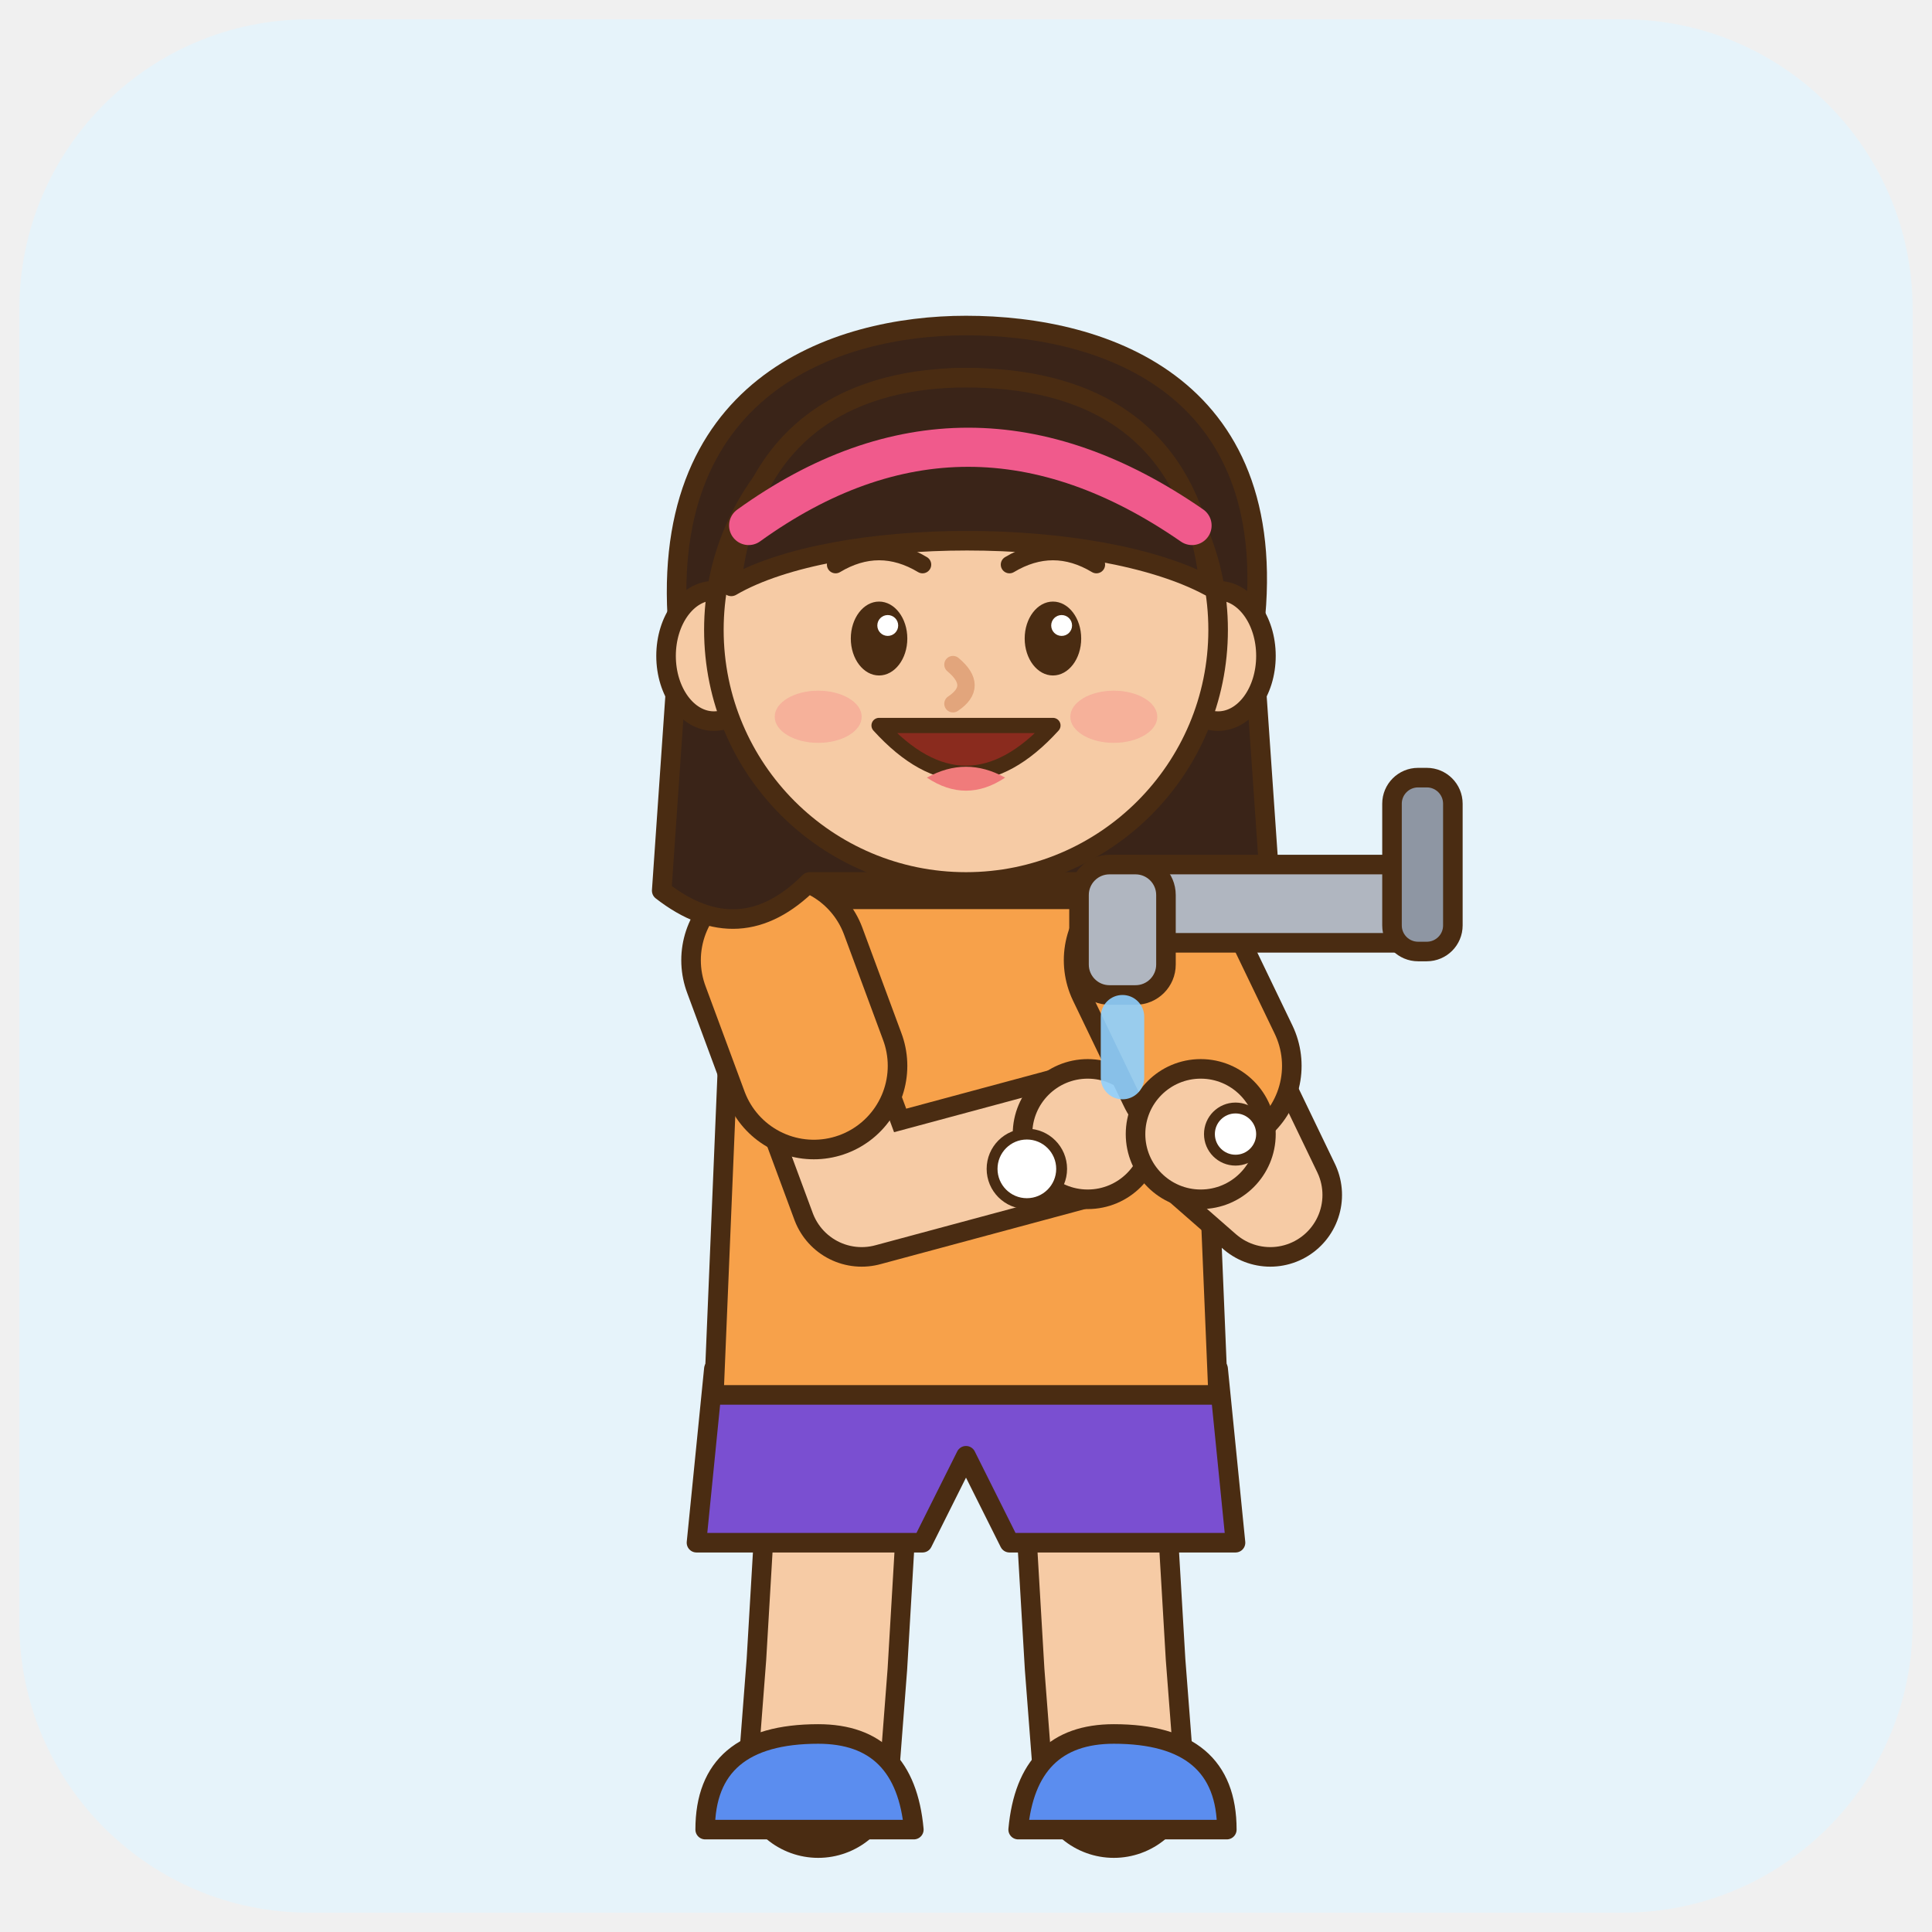
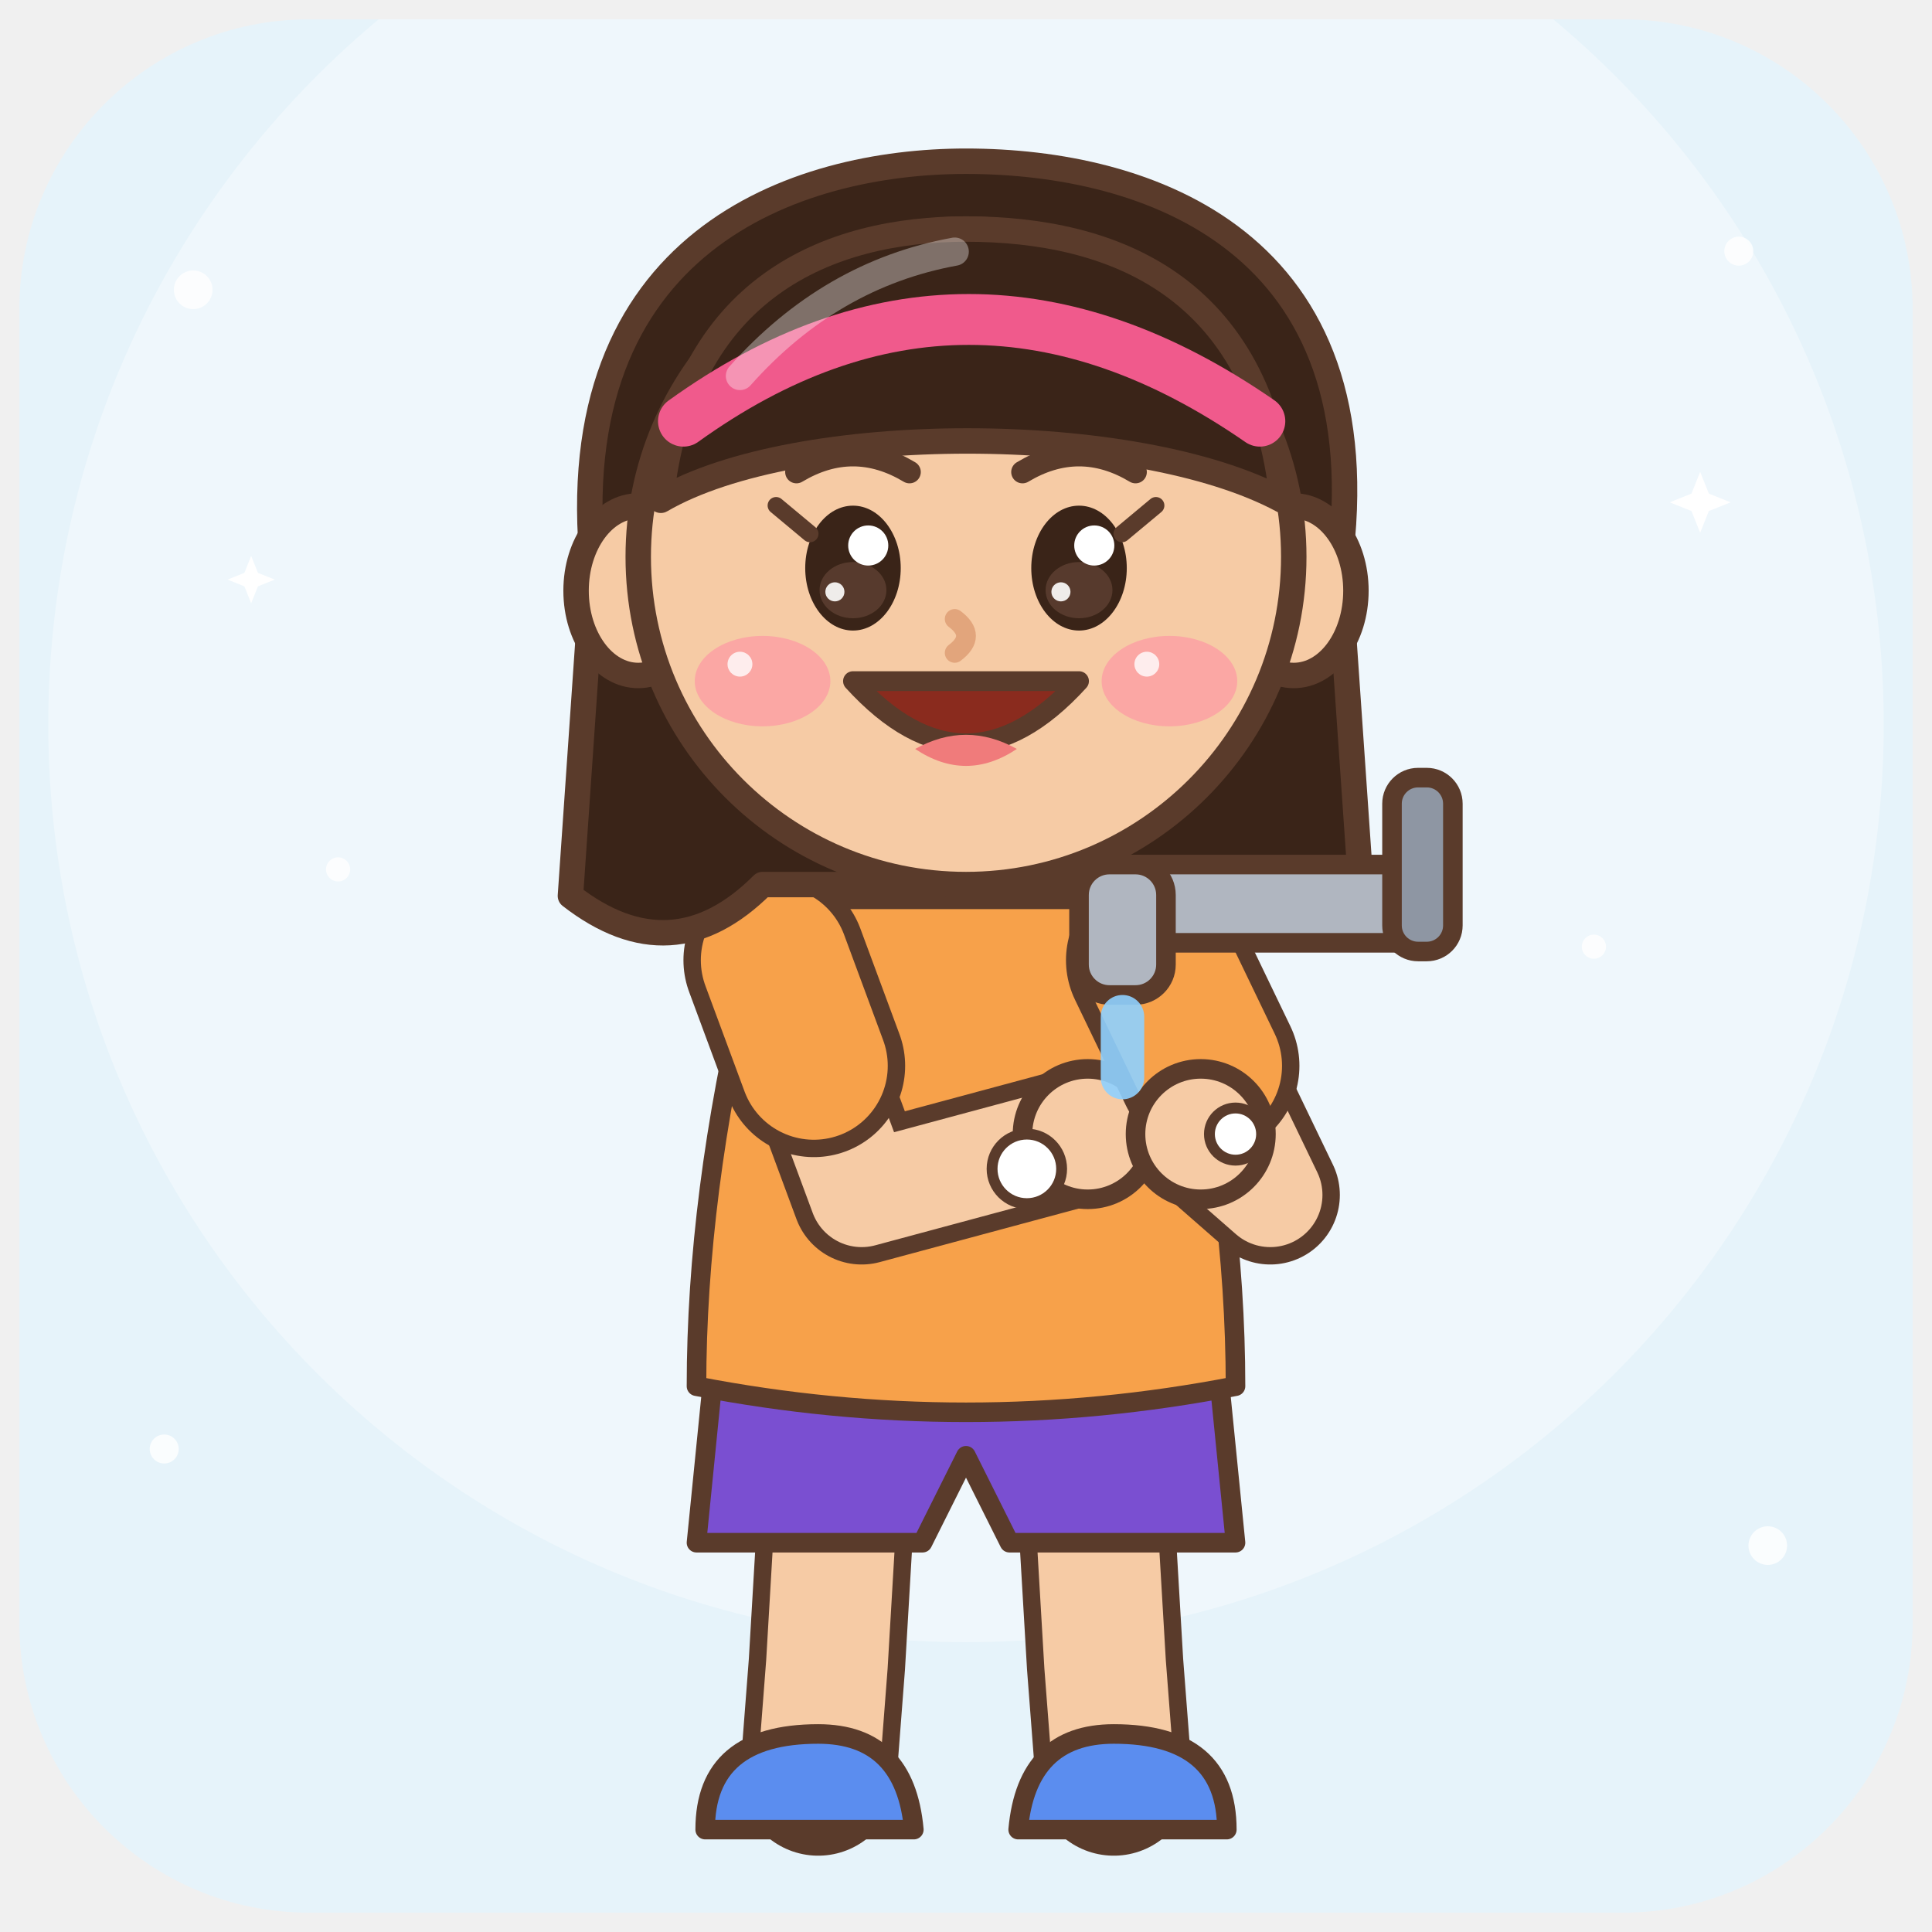
<svg xmlns="http://www.w3.org/2000/svg" viewBox="0 0 512 512">
  <style>
    .fr { animation: fr 0.5s steps(1) infinite; }
    .fr:not(.fr0) { opacity: 0; }
    @keyframes fr { 0% { opacity: 1 } 50.00% { opacity: 0 } 100% { opacity: 0 } }
    .fr1 { animation-delay: 0.25s; }
    @media (prefers-reduced-motion: reduce) { * { animation: none !important; } }
  </style>
  <defs>
    <clipPath id="tile">
      <rect x="4" y="4" width="392" height="392" rx="60" />
    </clipPath>
  </defs>
  <g transform="scale(1.28)">
    <g clip-path="url(#tile)">
      <rect x="4" y="4" width="392" height="392" rx="60" fill="#E6F3FA" />
+       <circle cx="200" cy="150" r="190" fill="#fff" opacity="0.35" />
+       <circle cx="40" cy="60" r="4" fill="#fff" opacity="0.8" />
+       <circle cx="360" cy="52" r="3" fill="#fff" opacity="0.8" />
+       <circle cx="34" cy="300" r="3" fill="#fff" opacity="0.8" />
+       <circle cx="366" cy="320" r="4" fill="#fff" opacity="0.8" />
+       <circle cx="70" cy="180" r="2.5" fill="#fff" opacity="0.8" />
+       <circle cx="330" cy="196" r="2.5" fill="#fff" opacity="0.8" />
+       <path d="M352 97.7 L353.8 102.2 L358.3 104 L353.8 105.8 L352 110.3 L350.2 105.8 L345.7 104 L350.2 102.2 Z" fill="#fff" />
+       <path d="M52 115.1 L53.4 118.6 L56.9 120 L53.4 121.4 L52 124.9 L50.6 121.4 L47.1 120 L50.6 118.6 Z" fill="#fff" />
      <g class="fr fr0">
        <g transform="translate(20 26) scale(0.9)">
          <g transform="translate(0 0)">
-             <path d="M170 320 L168 354 L166 380" fill="none" stroke="#4A2C12" stroke-width="37" stroke-linejoin="round" stroke-linecap="round" />
+             <path d="M170 320 L168 354 L166 380" fill="none" stroke="#5A3B2B" stroke-width="36" stroke-linejoin="round" stroke-linecap="round" />
            <path d="M170 320 L168 354 L166 380" fill="none" stroke="#F6CBA5" stroke-width="28" stroke-linejoin="round" stroke-linecap="round" />
-             <path d="M230 320 L232 354 L234 380" fill="none" stroke="#4A2C12" stroke-width="37" stroke-linejoin="round" stroke-linecap="round" />
+             <path d="M230 320 L232 354 L234 380" fill="none" stroke="#5A3B2B" stroke-width="36" stroke-linejoin="round" stroke-linecap="round" />
            <path d="M230 320 L232 354 L234 380" fill="none" stroke="#F6CBA5" stroke-width="28" stroke-linejoin="round" stroke-linecap="round" />
-             <path d="M140 392 Q140 370 166 370 Q186 370 188 392 Z" fill="#5B8DEF" stroke="#4A2C12" stroke-width="4.5" stroke-linejoin="round" stroke-linecap="round" />
-             <path d="M212 392 Q214 370 234 370 Q260 370 260 392 Z" fill="#5B8DEF" stroke="#4A2C12" stroke-width="4.5" stroke-linejoin="round" stroke-linecap="round" />
-             <path d="M142 286 L258 286 L262 326 L210 326 L200 306 L190 326 L138 326 Z" fill="#7A4FD1" stroke="#4A2C12" stroke-width="4.5" stroke-linejoin="round" stroke-linecap="round" />
+             <path d="M140 392 Q140 370 166 370 Q186 370 188 392 Z" fill="#5B8DEF" stroke="#5A3B2B" stroke-width="4.5" stroke-linejoin="round" stroke-linecap="round" />
+             <path d="M212 392 Q214 370 234 370 Q260 370 260 392 Z" fill="#5B8DEF" stroke="#5A3B2B" stroke-width="4.5" stroke-linejoin="round" stroke-linecap="round" />
+             <path d="M142 286 L258 286 L262 326 L210 326 L200 306 L190 326 L138 326 Z" fill="#7A4FD1" stroke="#5A3B2B" stroke-width="4.5" stroke-linejoin="round" stroke-linecap="round" />
            <rect x="188" y="160" width="24" height="30" rx="0" fill="#F6CBA5" />
-             <path d="M188 160 V190 M212 160 V190" fill="none" stroke="#4A2C12" stroke-width="4.5" stroke-linejoin="round" stroke-linecap="round" />
-             <path d="M146 196 Q148 180 166 178 L234 178 Q252 180 254 196 L258 292 L142 292 Z" fill="#F7A14A" stroke="#4A2C12" stroke-width="4.5" stroke-linejoin="round" stroke-linecap="round" />
+             <path d="M188 160 V190 M212 160 V190" fill="none" stroke="#5A3B2B" stroke-width="4.5" stroke-linejoin="round" stroke-linecap="round" />
+             <path d="M150 196 Q150 178 172 178 L228 178 Q250 178 250 196 Q262 246 262 290 Q200 302 138 290 Q138 246 150 196 Z" fill="#F7A14A" stroke="#5A3B2B" stroke-width="4.5" stroke-linejoin="round" stroke-linecap="round" />
            <g class="arm-l">
-               <path d="M156 192 L176 246 L228 232" fill="none" stroke="#4A2C12" stroke-width="33" stroke-linejoin="round" stroke-linecap="round" />
+               <path d="M156 192 L176 246 L228 232" fill="none" stroke="#5A3B2B" stroke-width="32" stroke-linejoin="round" stroke-linecap="round" />
              <path d="M156 192 L176 246 L228 232" fill="none" stroke="#F6CBA5" stroke-width="24" stroke-linejoin="round" stroke-linecap="round" />
-               <path d="M156 192 L165 216.3" fill="none" stroke="#4A2C12" stroke-width="43" stroke-linejoin="round" stroke-linecap="round" />
+               <path d="M156 192 L165 216.3" fill="none" stroke="#5A3B2B" stroke-width="42" stroke-linejoin="round" stroke-linecap="round" />
              <path d="M156 192 L165 216.3" fill="none" stroke="#F7A14A" stroke-width="34" stroke-linejoin="round" stroke-linecap="round" />
-               <circle cx="228" cy="232" r="15" fill="#F6CBA5" stroke="#4A2C12" stroke-width="4.5" stroke-linejoin="round" stroke-linecap="round" />
+               <circle cx="228" cy="232" r="15" fill="#F6CBA5" stroke="#5A3B2B" stroke-width="4.5" stroke-linejoin="round" stroke-linecap="round" />
            </g>
            <g class="arm-r">
-               <path d="M244 192 L270 246 L254 232" fill="none" stroke="#4A2C12" stroke-width="33" stroke-linejoin="round" stroke-linecap="round" />
+               <path d="M244 192 L270 246 L254 232" fill="none" stroke="#5A3B2B" stroke-width="32" stroke-linejoin="round" stroke-linecap="round" />
              <path d="M244 192 L270 246 L254 232" fill="none" stroke="#F6CBA5" stroke-width="24" stroke-linejoin="round" stroke-linecap="round" />
-               <path d="M244 192 L255.7 216.3" fill="none" stroke="#4A2C12" stroke-width="43" stroke-linejoin="round" stroke-linecap="round" />
+               <path d="M244 192 L255.7 216.3" fill="none" stroke="#5A3B2B" stroke-width="42" stroke-linejoin="round" stroke-linecap="round" />
              <path d="M244 192 L255.7 216.3" fill="none" stroke="#F7A14A" stroke-width="34" stroke-linejoin="round" stroke-linecap="round" />
-               <circle cx="254" cy="232" r="15" fill="#F6CBA5" stroke="#4A2C12" stroke-width="4.5" stroke-linejoin="round" stroke-linecap="round" />
+               <circle cx="254" cy="232" r="15" fill="#F6CBA5" stroke="#5A3B2B" stroke-width="4.5" stroke-linejoin="round" stroke-linecap="round" />
            </g>
            <g class="head" transform="translate(0 0) rotate(0 200 170)">
-               <path d="M134 118 C128 60 170 46 200 46 C232 46 274 60 266 118 L270 176 Q252 190 236 174 L164 174 Q148 190 130 176 Z" fill="#3A2418" stroke="#4A2C12" stroke-width="4.5" stroke-linejoin="round" stroke-linecap="round" />
-               <ellipse cx="142" cy="122" rx="11" ry="15" fill="#F6CBA5" stroke="#4A2C12" stroke-width="4.5" stroke-linejoin="round" stroke-linecap="round" />
-               <ellipse cx="258" cy="122" rx="11" ry="15" fill="#F6CBA5" stroke="#4A2C12" stroke-width="4.5" stroke-linejoin="round" stroke-linecap="round" />
-               <circle cx="200" cy="116" r="58" fill="#F6CBA5" stroke="#4A2C12" stroke-width="4.5" stroke-linejoin="round" stroke-linecap="round" />
-               <ellipse cx="166" cy="136" rx="10" ry="6" fill="#F59A92" opacity="0.55" class="blush" />
-               <ellipse cx="234" cy="136" rx="10" ry="6" fill="#F59A92" opacity="0.55" class="blush" />
-               <path d="M197 124 q6 5 0 9" fill="none" stroke="#E2A57C" stroke-width="4" stroke-linejoin="round" stroke-linecap="round" />
-               <path d="M170 101 q10 -6 20 0" fill="none" stroke="#4A2C12" stroke-width="4" stroke-linejoin="round" stroke-linecap="round" />
-               <path d="M210 101 q10 -6 20 0" fill="none" stroke="#4A2C12" stroke-width="4" stroke-linejoin="round" stroke-linecap="round" />
-               <ellipse cx="180" cy="118" rx="6.5" ry="8.5" fill="#4A2C12" />
-               <ellipse cx="220" cy="118" rx="6.5" ry="8.5" fill="#4A2C12" />
-               <circle cx="182" cy="115" r="2.4" fill="#fff" />
-               <circle cx="222" cy="115" r="2.4" fill="#fff" />
-               <path d="M180 138 Q200 160 220 138 Z" fill="#8A2B1E" stroke="#4A2C12" stroke-width="3.5" stroke-linejoin="round" stroke-linecap="round" />
-               <path d="M191 150 Q200 145 209 150 Q200 156 191 150 Z" fill="#F07B7B" />
-               <path d="M146 106 C150 68 176 58 200 58 C226 58 252 68 256 106 C230 92 170 92 146 106 Z" fill="#3A2418" stroke="#4A2C12" stroke-width="4.5" stroke-linejoin="round" stroke-linecap="round" />
-               <path d="M150 92 Q200 56 252 92" fill="none" stroke="#F05A8C" stroke-width="9" stroke-linejoin="round" stroke-linecap="round" />
+               <g transform="translate(200 172) scale(1.3) translate(-200 -172)">
+                 <path d="M134 118 C128 60 170 46 200 46 C232 46 274 60 266 118 L270 176 Q252 190 236 174 L164 174 Q148 190 130 176 Z" fill="#3A2418" stroke="#5A3B2B" stroke-width="4.5" stroke-linejoin="round" stroke-linecap="round" />
+                 <ellipse cx="142" cy="122" rx="11" ry="15" fill="#F6CBA5" stroke="#5A3B2B" stroke-width="4.5" stroke-linejoin="round" stroke-linecap="round" />
+                 <ellipse cx="258" cy="122" rx="11" ry="15" fill="#F6CBA5" stroke="#5A3B2B" stroke-width="4.5" stroke-linejoin="round" stroke-linecap="round" />
+                 <circle cx="200" cy="116" r="58" fill="#F6CBA5" stroke="#5A3B2B" stroke-width="4.5" stroke-linejoin="round" stroke-linecap="round" />
+                 <ellipse cx="164" cy="138" rx="12" ry="8" fill="#FF8FA3" opacity="0.6" class="blush" />
+                 <ellipse cx="236" cy="138" rx="12" ry="8" fill="#FF8FA3" opacity="0.6" class="blush" />
+                 <circle cx="160" cy="135" r="2.2" fill="#fff" opacity="0.8" />
+                 <circle cx="232" cy="135" r="2.2" fill="#fff" opacity="0.8" />
+                 <path d="M198 127 q4 3 0 6" fill="none" stroke="#E2A57C" stroke-width="3.5" stroke-linejoin="round" stroke-linecap="round" />
+                 <path d="M170 101 q10 -6 20 0" fill="none" stroke="#5A3B2B" stroke-width="4" stroke-linejoin="round" stroke-linecap="round" />
+                 <path d="M210 101 q10 -6 20 0" fill="none" stroke="#5A3B2B" stroke-width="4" stroke-linejoin="round" stroke-linecap="round" />
+                 <ellipse cx="180" cy="118" rx="8.45" ry="11.05" fill="#3A2418" />
+                 <ellipse cx="180" cy="121.9" rx="5.915" ry="4.973" fill="#6B4A3A" opacity="0.6" />
+                 <circle cx="182.7" cy="114" r="3.549" fill="#fff" />
+                 <circle cx="176.8" cy="122.2" r="1.69" fill="#fff" opacity="0.9" />
+                 <path d="M172.395 111.922 l-6 -5" fill="none" stroke="#5A3B2B" stroke-width="3" stroke-linejoin="round" stroke-linecap="round" />
+                 <ellipse cx="220" cy="118" rx="8.45" ry="11.05" fill="#3A2418" />
+                 <ellipse cx="220" cy="121.9" rx="5.915" ry="4.973" fill="#6B4A3A" opacity="0.6" />
+                 <circle cx="222.7" cy="114" r="3.549" fill="#fff" />
+                 <circle cx="216.8" cy="122.2" r="1.69" fill="#fff" opacity="0.9" />
+                 <path d="M227.605 111.922 l6 -5" fill="none" stroke="#5A3B2B" stroke-width="3" stroke-linejoin="round" stroke-linecap="round" />
+                 <path d="M180 138 Q200 160 220 138 Z" fill="#8A2B1E" stroke="#5A3B2B" stroke-width="3.5" stroke-linejoin="round" stroke-linecap="round" />
+                 <path d="M191 150 Q200 145 209 150 Q200 156 191 150 Z" fill="#F07B7B" />
+                 <path d="M146 106 C150 68 176 58 200 58 C226 58 252 68 256 106 C230 92 170 92 146 106 Z" fill="#3A2418" stroke="#5A3B2B" stroke-width="4.5" stroke-linejoin="round" stroke-linecap="round" />
+                 <path d="M150 92 Q200 56 252 92" fill="none" stroke="#F05A8C" stroke-width="9" stroke-linejoin="round" stroke-linecap="round" />
+                 <path d="M160 84 Q176 66 198 62" fill="none" stroke="#fff" stroke-width="5" stroke-linejoin="round" stroke-linecap="round" opacity="0.35" />
+               </g>
            </g>
          </g>
-           <rect x="226" y="170" width="84" height="18" rx="9" fill="#B0B6C0" stroke="#4A2C12" stroke-width="4.5" stroke-linejoin="round" stroke-linecap="round" />
-           <rect x="226" y="170" width="20" height="30" rx="7" fill="#B0B6C0" stroke="#4A2C12" stroke-width="4.5" stroke-linejoin="round" stroke-linecap="round" />
-           <rect x="298" y="150" width="14" height="40" rx="6" fill="#8E96A3" stroke="#4A2C12" stroke-width="4.5" stroke-linejoin="round" stroke-linecap="round" />
+           <rect x="226" y="170" width="84" height="18" rx="9" fill="#B0B6C0" stroke="#5A3B2B" stroke-width="4.5" stroke-linejoin="round" stroke-linecap="round" />
+           <rect x="226" y="170" width="20" height="30" rx="7" fill="#B0B6C0" stroke="#5A3B2B" stroke-width="4.5" stroke-linejoin="round" stroke-linecap="round" />
+           <rect x="298" y="150" width="14" height="40" rx="6" fill="#8E96A3" stroke="#5A3B2B" stroke-width="4.5" stroke-linejoin="round" stroke-linecap="round" />
          <rect x="231" y="200" width="10" height="24" rx="5" fill="#8FD0FF" opacity="0.9" />
-           <circle cx="214" cy="240" r="8" fill="#fff" stroke="#4A2C12" stroke-width="2.5" stroke-linejoin="round" stroke-linecap="round" />
-           <circle cx="262" cy="232" r="6" fill="#fff" stroke="#4A2C12" stroke-width="2.5" stroke-linejoin="round" stroke-linecap="round" />
+           <circle cx="214" cy="240" r="8" fill="#fff" stroke="#5A3B2B" stroke-width="2.5" stroke-linejoin="round" stroke-linecap="round" />
+           <circle cx="262" cy="232" r="6" fill="#fff" stroke="#5A3B2B" stroke-width="2.5" stroke-linejoin="round" stroke-linecap="round" />
        </g>
      </g>
      <g class="fr fr1">
        <g transform="translate(20 26) scale(0.9)">
          <g transform="translate(0 0)">
-             <path d="M170 320 L168 354 L166 380" fill="none" stroke="#4A2C12" stroke-width="37" stroke-linejoin="round" stroke-linecap="round" />
+             <path d="M170 320 L168 354 L166 380" fill="none" stroke="#5A3B2B" stroke-width="36" stroke-linejoin="round" stroke-linecap="round" />
            <path d="M170 320 L168 354 L166 380" fill="none" stroke="#F6CBA5" stroke-width="28" stroke-linejoin="round" stroke-linecap="round" />
-             <path d="M230 320 L232 354 L234 380" fill="none" stroke="#4A2C12" stroke-width="37" stroke-linejoin="round" stroke-linecap="round" />
+             <path d="M230 320 L232 354 L234 380" fill="none" stroke="#5A3B2B" stroke-width="36" stroke-linejoin="round" stroke-linecap="round" />
            <path d="M230 320 L232 354 L234 380" fill="none" stroke="#F6CBA5" stroke-width="28" stroke-linejoin="round" stroke-linecap="round" />
-             <path d="M140 392 Q140 370 166 370 Q186 370 188 392 Z" fill="#5B8DEF" stroke="#4A2C12" stroke-width="4.5" stroke-linejoin="round" stroke-linecap="round" />
-             <path d="M212 392 Q214 370 234 370 Q260 370 260 392 Z" fill="#5B8DEF" stroke="#4A2C12" stroke-width="4.5" stroke-linejoin="round" stroke-linecap="round" />
-             <path d="M142 286 L258 286 L262 326 L210 326 L200 306 L190 326 L138 326 Z" fill="#7A4FD1" stroke="#4A2C12" stroke-width="4.5" stroke-linejoin="round" stroke-linecap="round" />
+             <path d="M140 392 Q140 370 166 370 Q186 370 188 392 Z" fill="#5B8DEF" stroke="#5A3B2B" stroke-width="4.5" stroke-linejoin="round" stroke-linecap="round" />
+             <path d="M212 392 Q214 370 234 370 Q260 370 260 392 Z" fill="#5B8DEF" stroke="#5A3B2B" stroke-width="4.5" stroke-linejoin="round" stroke-linecap="round" />
+             <path d="M142 286 L258 286 L262 326 L210 326 L200 306 L190 326 L138 326 Z" fill="#7A4FD1" stroke="#5A3B2B" stroke-width="4.5" stroke-linejoin="round" stroke-linecap="round" />
            <rect x="188" y="160" width="24" height="30" rx="0" fill="#F6CBA5" />
-             <path d="M188 160 V190 M212 160 V190" fill="none" stroke="#4A2C12" stroke-width="4.5" stroke-linejoin="round" stroke-linecap="round" />
-             <path d="M146 196 Q148 180 166 178 L234 178 Q252 180 254 196 L258 292 L142 292 Z" fill="#F7A14A" stroke="#4A2C12" stroke-width="4.5" stroke-linejoin="round" stroke-linecap="round" />
+             <path d="M188 160 V190 M212 160 V190" fill="none" stroke="#5A3B2B" stroke-width="4.5" stroke-linejoin="round" stroke-linecap="round" />
+             <path d="M150 196 Q150 178 172 178 L228 178 Q250 178 250 196 Q262 246 262 290 Q200 302 138 290 Q138 246 150 196 Z" fill="#F7A14A" stroke="#5A3B2B" stroke-width="4.5" stroke-linejoin="round" stroke-linecap="round" />
            <g class="arm-l">
-               <path d="M156 192 L176 246 L222 240" fill="none" stroke="#4A2C12" stroke-width="33" stroke-linejoin="round" stroke-linecap="round" />
+               <path d="M156 192 L176 246 L222 240" fill="none" stroke="#5A3B2B" stroke-width="32" stroke-linejoin="round" stroke-linecap="round" />
              <path d="M156 192 L176 246 L222 240" fill="none" stroke="#F6CBA5" stroke-width="24" stroke-linejoin="round" stroke-linecap="round" />
-               <path d="M156 192 L165 216.3" fill="none" stroke="#4A2C12" stroke-width="43" stroke-linejoin="round" stroke-linecap="round" />
+               <path d="M156 192 L165 216.3" fill="none" stroke="#5A3B2B" stroke-width="42" stroke-linejoin="round" stroke-linecap="round" />
              <path d="M156 192 L165 216.3" fill="none" stroke="#F7A14A" stroke-width="34" stroke-linejoin="round" stroke-linecap="round" />
-               <circle cx="222" cy="240" r="15" fill="#F6CBA5" stroke="#4A2C12" stroke-width="4.5" stroke-linejoin="round" stroke-linecap="round" />
+               <circle cx="222" cy="240" r="15" fill="#F6CBA5" stroke="#5A3B2B" stroke-width="4.5" stroke-linejoin="round" stroke-linecap="round" />
            </g>
            <g class="arm-r">
-               <path d="M244 192 L270 246 L260 226" fill="none" stroke="#4A2C12" stroke-width="33" stroke-linejoin="round" stroke-linecap="round" />
+               <path d="M244 192 L270 246 L260 226" fill="none" stroke="#5A3B2B" stroke-width="32" stroke-linejoin="round" stroke-linecap="round" />
              <path d="M244 192 L270 246 L260 226" fill="none" stroke="#F6CBA5" stroke-width="24" stroke-linejoin="round" stroke-linecap="round" />
-               <path d="M244 192 L255.7 216.3" fill="none" stroke="#4A2C12" stroke-width="43" stroke-linejoin="round" stroke-linecap="round" />
+               <path d="M244 192 L255.7 216.3" fill="none" stroke="#5A3B2B" stroke-width="42" stroke-linejoin="round" stroke-linecap="round" />
              <path d="M244 192 L255.7 216.3" fill="none" stroke="#F7A14A" stroke-width="34" stroke-linejoin="round" stroke-linecap="round" />
-               <circle cx="260" cy="226" r="15" fill="#F6CBA5" stroke="#4A2C12" stroke-width="4.5" stroke-linejoin="round" stroke-linecap="round" />
+               <circle cx="260" cy="226" r="15" fill="#F6CBA5" stroke="#5A3B2B" stroke-width="4.5" stroke-linejoin="round" stroke-linecap="round" />
            </g>
            <g class="head" transform="translate(0 0) rotate(0 200 170)">
-               <path d="M134 118 C128 60 170 46 200 46 C232 46 274 60 266 118 L270 176 Q252 190 236 174 L164 174 Q148 190 130 176 Z" fill="#3A2418" stroke="#4A2C12" stroke-width="4.5" stroke-linejoin="round" stroke-linecap="round" />
-               <ellipse cx="142" cy="122" rx="11" ry="15" fill="#F6CBA5" stroke="#4A2C12" stroke-width="4.5" stroke-linejoin="round" stroke-linecap="round" />
-               <ellipse cx="258" cy="122" rx="11" ry="15" fill="#F6CBA5" stroke="#4A2C12" stroke-width="4.5" stroke-linejoin="round" stroke-linecap="round" />
-               <circle cx="200" cy="116" r="58" fill="#F6CBA5" stroke="#4A2C12" stroke-width="4.5" stroke-linejoin="round" stroke-linecap="round" />
-               <ellipse cx="166" cy="136" rx="10" ry="6" fill="#F59A92" opacity="0.55" class="blush" />
-               <ellipse cx="234" cy="136" rx="10" ry="6" fill="#F59A92" opacity="0.55" class="blush" />
-               <path d="M197 124 q6 5 0 9" fill="none" stroke="#E2A57C" stroke-width="4" stroke-linejoin="round" stroke-linecap="round" />
-               <path d="M170 101 q10 -6 20 0" fill="none" stroke="#4A2C12" stroke-width="4" stroke-linejoin="round" stroke-linecap="round" />
-               <path d="M210 101 q10 -6 20 0" fill="none" stroke="#4A2C12" stroke-width="4" stroke-linejoin="round" stroke-linecap="round" />
-               <ellipse cx="180" cy="118" rx="6.5" ry="8.5" fill="#4A2C12" />
-               <ellipse cx="220" cy="118" rx="6.5" ry="8.5" fill="#4A2C12" />
-               <circle cx="182" cy="115" r="2.4" fill="#fff" />
-               <circle cx="222" cy="115" r="2.4" fill="#fff" />
-               <path d="M180 138 Q200 160 220 138 Z" fill="#8A2B1E" stroke="#4A2C12" stroke-width="3.5" stroke-linejoin="round" stroke-linecap="round" />
-               <path d="M191 150 Q200 145 209 150 Q200 156 191 150 Z" fill="#F07B7B" />
-               <path d="M146 106 C150 68 176 58 200 58 C226 58 252 68 256 106 C230 92 170 92 146 106 Z" fill="#3A2418" stroke="#4A2C12" stroke-width="4.5" stroke-linejoin="round" stroke-linecap="round" />
-               <path d="M150 92 Q200 56 252 92" fill="none" stroke="#F05A8C" stroke-width="9" stroke-linejoin="round" stroke-linecap="round" />
+               <g transform="translate(200 172) scale(1.3) translate(-200 -172)">
+                 <path d="M134 118 C128 60 170 46 200 46 C232 46 274 60 266 118 L270 176 Q252 190 236 174 L164 174 Q148 190 130 176 Z" fill="#3A2418" stroke="#5A3B2B" stroke-width="4.5" stroke-linejoin="round" stroke-linecap="round" />
+                 <ellipse cx="142" cy="122" rx="11" ry="15" fill="#F6CBA5" stroke="#5A3B2B" stroke-width="4.5" stroke-linejoin="round" stroke-linecap="round" />
+                 <ellipse cx="258" cy="122" rx="11" ry="15" fill="#F6CBA5" stroke="#5A3B2B" stroke-width="4.5" stroke-linejoin="round" stroke-linecap="round" />
+                 <circle cx="200" cy="116" r="58" fill="#F6CBA5" stroke="#5A3B2B" stroke-width="4.5" stroke-linejoin="round" stroke-linecap="round" />
+                 <ellipse cx="164" cy="138" rx="12" ry="8" fill="#FF8FA3" opacity="0.6" class="blush" />
+                 <ellipse cx="236" cy="138" rx="12" ry="8" fill="#FF8FA3" opacity="0.6" class="blush" />
+                 <circle cx="160" cy="135" r="2.2" fill="#fff" opacity="0.8" />
+                 <circle cx="232" cy="135" r="2.2" fill="#fff" opacity="0.8" />
+                 <path d="M198 127 q4 3 0 6" fill="none" stroke="#E2A57C" stroke-width="3.5" stroke-linejoin="round" stroke-linecap="round" />
+                 <path d="M170 101 q10 -6 20 0" fill="none" stroke="#5A3B2B" stroke-width="4" stroke-linejoin="round" stroke-linecap="round" />
+                 <path d="M210 101 q10 -6 20 0" fill="none" stroke="#5A3B2B" stroke-width="4" stroke-linejoin="round" stroke-linecap="round" />
+                 <ellipse cx="180" cy="118" rx="8.45" ry="11.05" fill="#3A2418" />
+                 <ellipse cx="180" cy="121.9" rx="5.915" ry="4.973" fill="#6B4A3A" opacity="0.6" />
+                 <circle cx="182.7" cy="114" r="3.549" fill="#fff" />
+                 <circle cx="176.8" cy="122.2" r="1.69" fill="#fff" opacity="0.9" />
+                 <path d="M172.395 111.922 l-6 -5" fill="none" stroke="#5A3B2B" stroke-width="3" stroke-linejoin="round" stroke-linecap="round" />
+                 <ellipse cx="220" cy="118" rx="8.45" ry="11.05" fill="#3A2418" />
+                 <ellipse cx="220" cy="121.9" rx="5.915" ry="4.973" fill="#6B4A3A" opacity="0.6" />
+                 <circle cx="222.7" cy="114" r="3.549" fill="#fff" />
+                 <circle cx="216.8" cy="122.2" r="1.69" fill="#fff" opacity="0.9" />
+                 <path d="M227.605 111.922 l6 -5" fill="none" stroke="#5A3B2B" stroke-width="3" stroke-linejoin="round" stroke-linecap="round" />
+                 <path d="M180 138 Q200 160 220 138 Z" fill="#8A2B1E" stroke="#5A3B2B" stroke-width="3.5" stroke-linejoin="round" stroke-linecap="round" />
+                 <path d="M191 150 Q200 145 209 150 Q200 156 191 150 Z" fill="#F07B7B" />
+                 <path d="M146 106 C150 68 176 58 200 58 C226 58 252 68 256 106 C230 92 170 92 146 106 Z" fill="#3A2418" stroke="#5A3B2B" stroke-width="4.5" stroke-linejoin="round" stroke-linecap="round" />
+                 <path d="M150 92 Q200 56 252 92" fill="none" stroke="#F05A8C" stroke-width="9" stroke-linejoin="round" stroke-linecap="round" />
+                 <path d="M160 84 Q176 66 198 62" fill="none" stroke="#fff" stroke-width="5" stroke-linejoin="round" stroke-linecap="round" opacity="0.35" />
+               </g>
            </g>
          </g>
-           <rect x="226" y="170" width="84" height="18" rx="9" fill="#B0B6C0" stroke="#4A2C12" stroke-width="4.5" stroke-linejoin="round" stroke-linecap="round" />
-           <rect x="226" y="170" width="20" height="30" rx="7" fill="#B0B6C0" stroke="#4A2C12" stroke-width="4.5" stroke-linejoin="round" stroke-linecap="round" />
-           <rect x="298" y="150" width="14" height="40" rx="6" fill="#8E96A3" stroke="#4A2C12" stroke-width="4.5" stroke-linejoin="round" stroke-linecap="round" />
+           <rect x="226" y="170" width="84" height="18" rx="9" fill="#B0B6C0" stroke="#5A3B2B" stroke-width="4.5" stroke-linejoin="round" stroke-linecap="round" />
+           <rect x="226" y="170" width="20" height="30" rx="7" fill="#B0B6C0" stroke="#5A3B2B" stroke-width="4.5" stroke-linejoin="round" stroke-linecap="round" />
+           <rect x="298" y="150" width="14" height="40" rx="6" fill="#8E96A3" stroke="#5A3B2B" stroke-width="4.5" stroke-linejoin="round" stroke-linecap="round" />
          <rect x="231" y="200" width="10" height="24" rx="5" fill="#8FD0FF" opacity="0.9" />
-           <circle cx="210" cy="228" r="7" fill="#fff" stroke="#4A2C12" stroke-width="2.5" stroke-linejoin="round" stroke-linecap="round" />
-           <circle cx="266" cy="246" r="8" fill="#fff" stroke="#4A2C12" stroke-width="2.5" stroke-linejoin="round" stroke-linecap="round" />
+           <circle cx="210" cy="228" r="7" fill="#fff" stroke="#5A3B2B" stroke-width="2.5" stroke-linejoin="round" stroke-linecap="round" />
+           <circle cx="266" cy="246" r="8" fill="#fff" stroke="#5A3B2B" stroke-width="2.5" stroke-linejoin="round" stroke-linecap="round" />
        </g>
      </g>
    </g>
  </g>
</svg>
